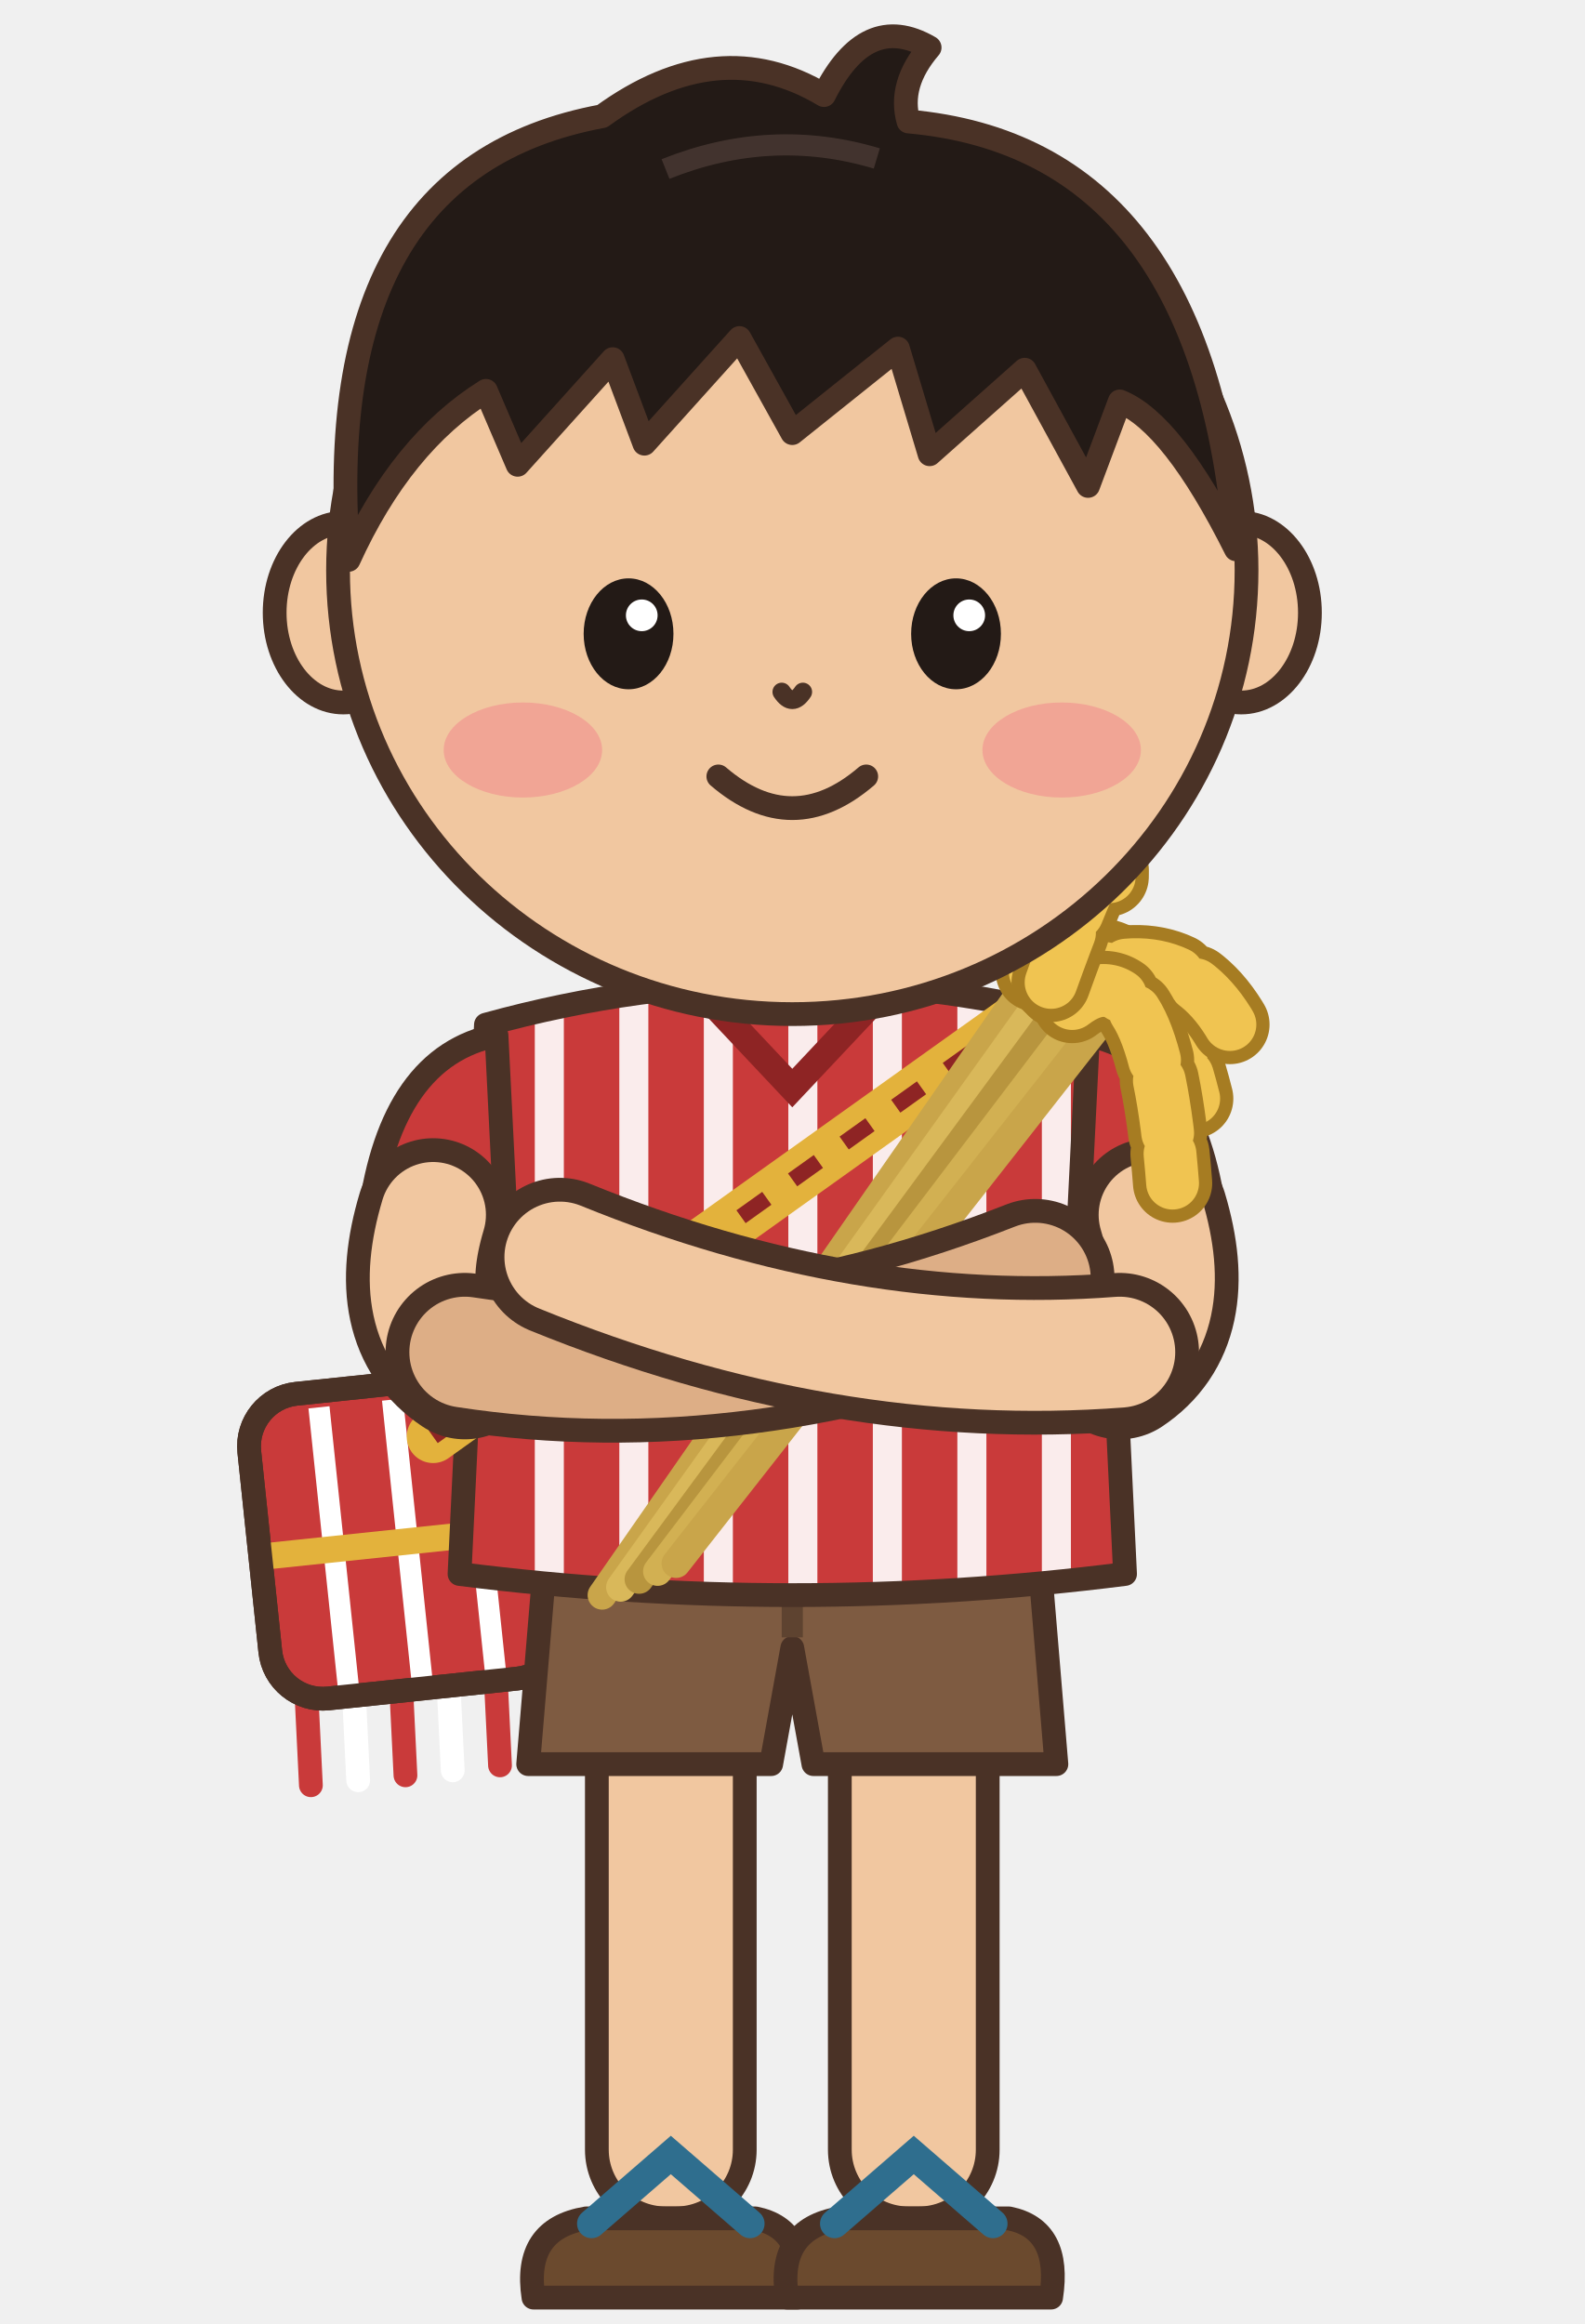
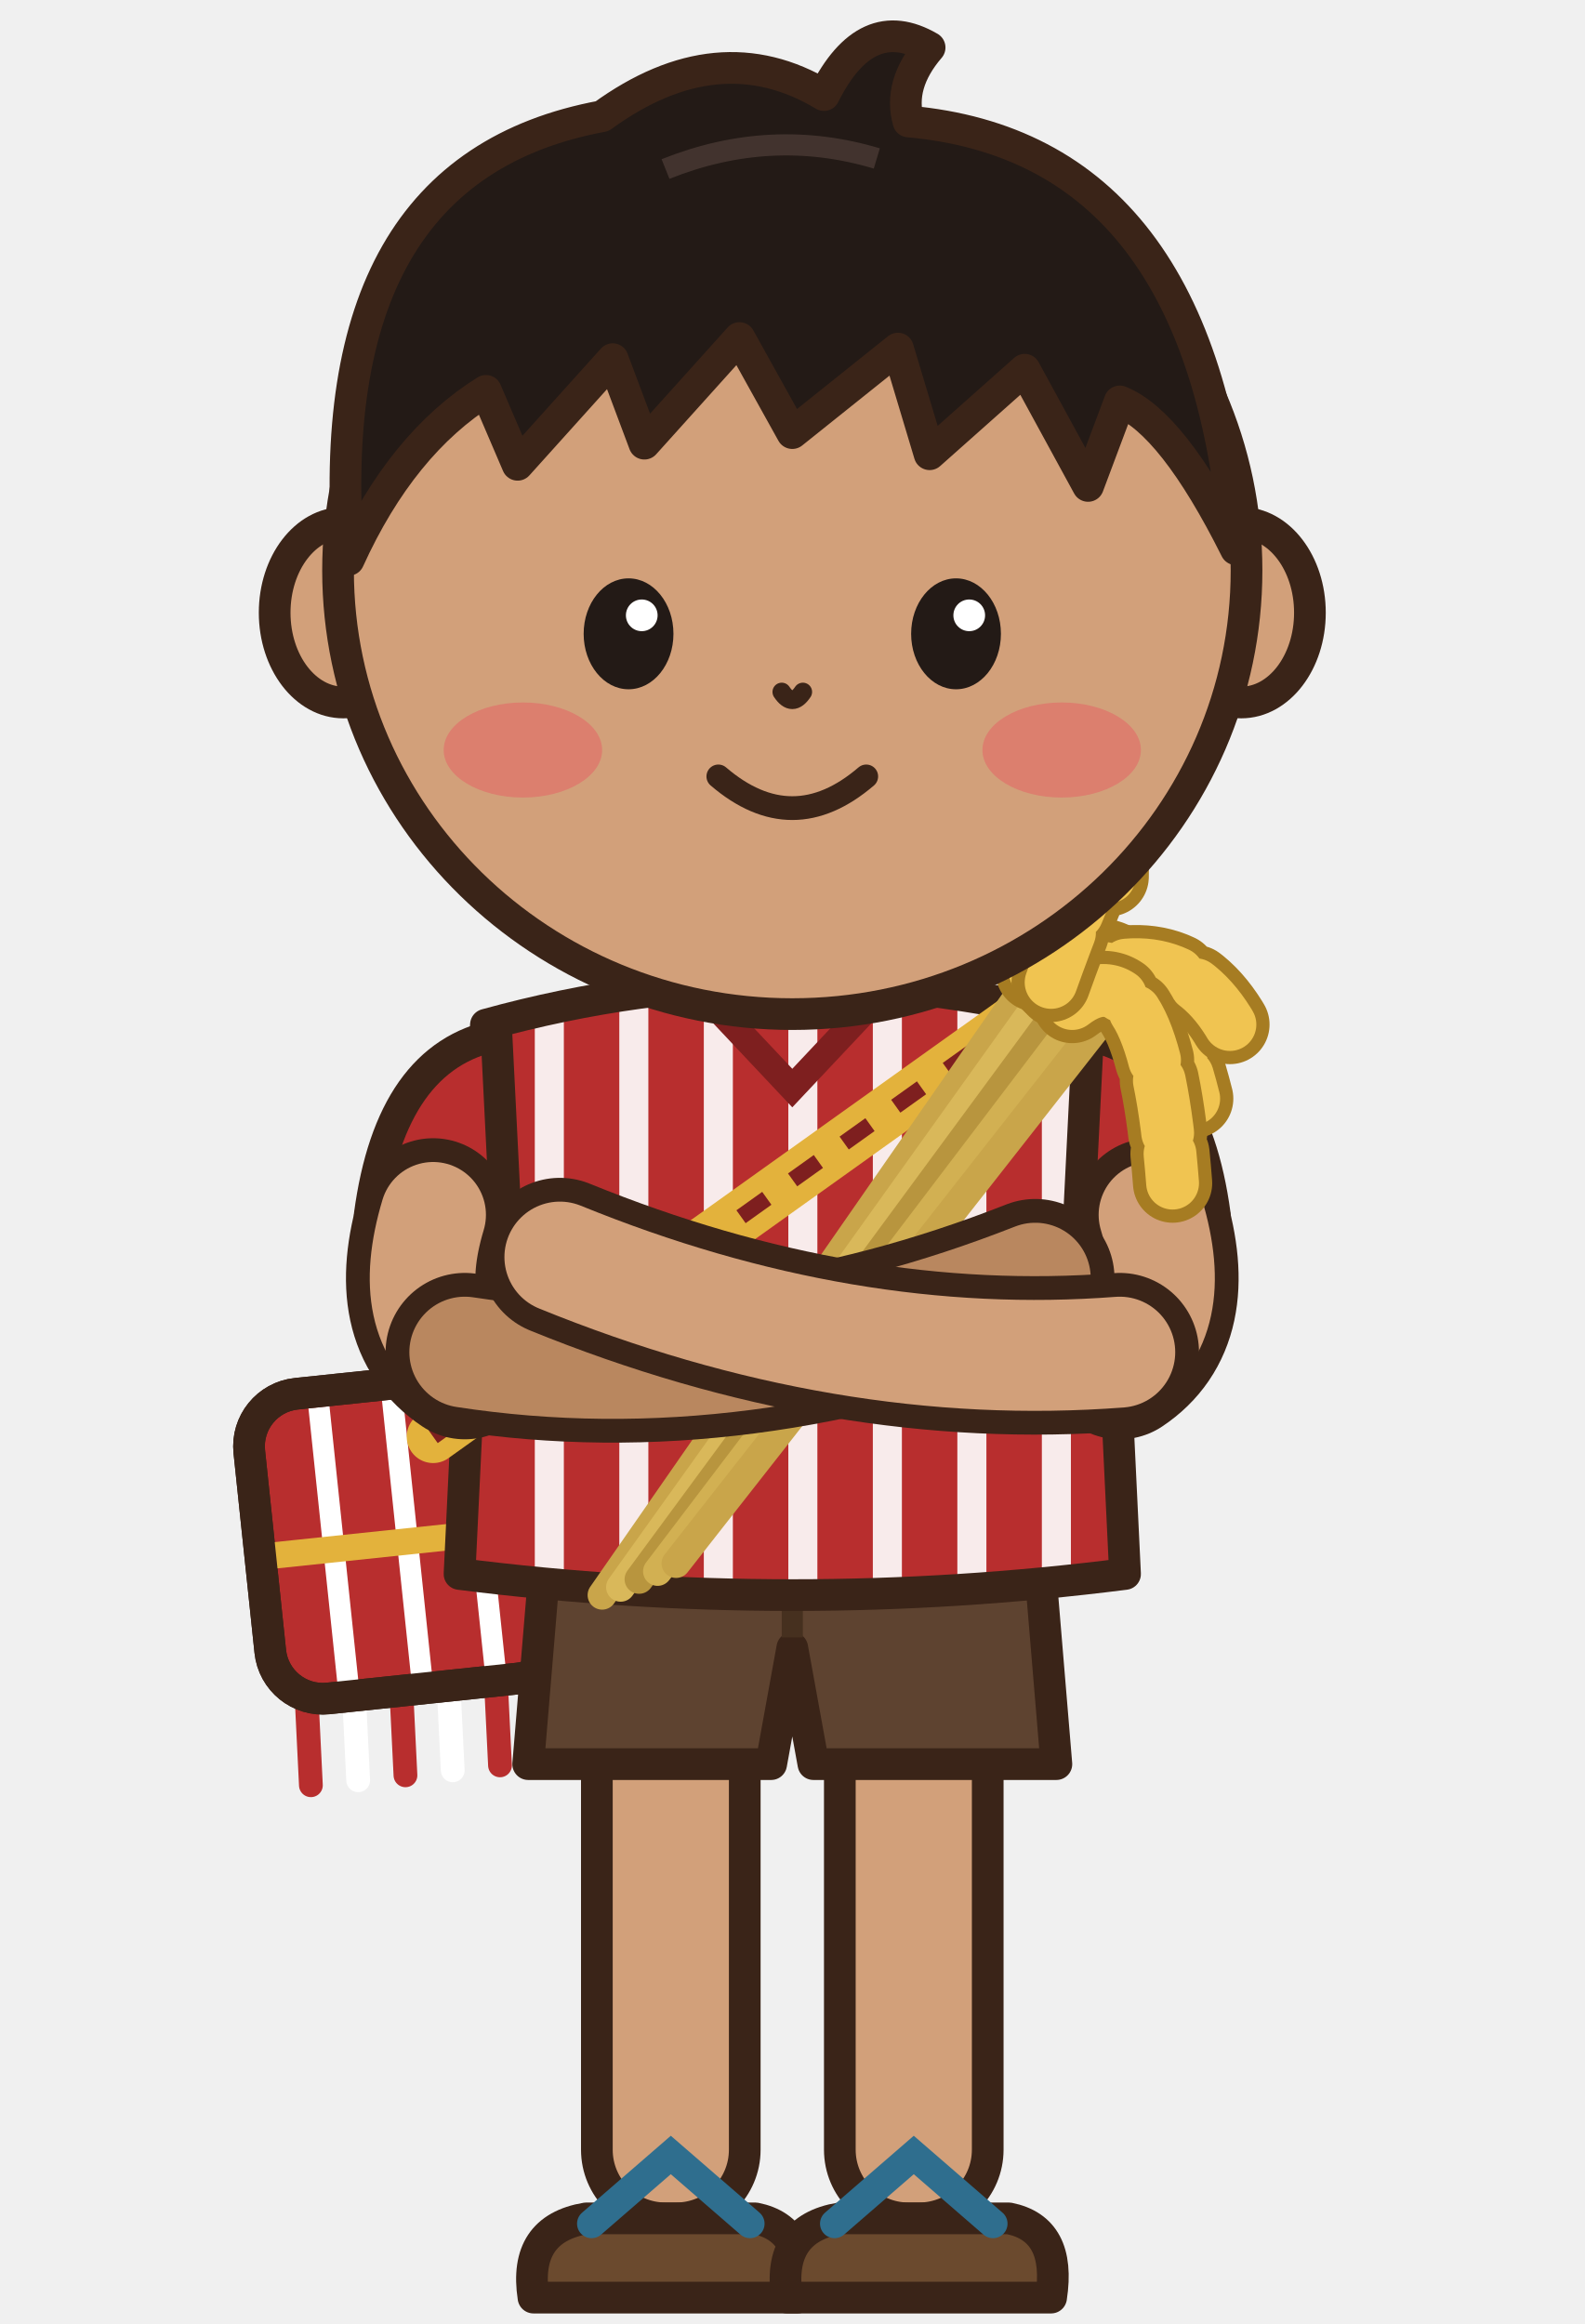
<svg xmlns="http://www.w3.org/2000/svg" width="60" height="88" viewBox="0 0 30 44">
  <g transform="rotate(-6 7.4 26.2)">
-     <path d="M5.20 31.8 L5.10 33.6" stroke="#C93A3A" stroke-width="0.45" stroke-linecap="round" />
+     <path d="M5.20 31.8 L5.10 33.6" stroke="#B82E2E" stroke-width="0.45" stroke-linecap="round" />
    <path d="M6.10 31.8 L6.00 33.6" stroke="#FFFFFF" stroke-width="0.45" stroke-linecap="round" />
-     <path d="M7.00 31.8 L6.90 33.6" stroke="#C93A3A" stroke-width="0.45" stroke-linecap="round" />
+     <path d="M7.00 31.8 L6.90 33.6" stroke="#B82E2E" stroke-width="0.45" stroke-linecap="round" />
    <path d="M7.90 31.8 L7.80 33.6" stroke="#FFFFFF" stroke-width="0.45" stroke-linecap="round" />
-     <path d="M8.80 31.8 L8.70 33.6" stroke="#C93A3A" stroke-width="0.45" stroke-linecap="round" />
+     <path d="M8.80 31.8 L8.70 33.6" stroke="#B82E2E" stroke-width="0.45" stroke-linecap="round" />
    <path d="M9.70 31.8 L9.60 33.6" stroke="#FFFFFF" stroke-width="0.45" stroke-linecap="round" />
-     <rect x="4.6" y="26.2" width="5.6" height="5.8" rx="1" fill="#C93A3A" stroke="#4A3226" stroke-width="0.45" stroke-linejoin="round" stroke-linecap="round" />
+     <rect x="4.6" y="26.2" width="5.6" height="5.8" rx="1" fill="#B82E2E" stroke="#3A2418" stroke-width="0.6" stroke-linejoin="round" stroke-linecap="round" />
    <path d="M6.0 26.5 V31.8 M7.4 26.5 V31.8 M8.8 26.5 V31.8" stroke="#FFFFFF" stroke-width="0.4" />
    <path d="M4.8 29.2 H10.0" stroke="#E3B23C" stroke-width="0.5" />
-     <rect x="4.6" y="26.2" width="5.6" height="5.8" rx="1" fill="none" stroke="#4A3226" stroke-width="0.45" stroke-linejoin="round" stroke-linecap="round" />
+     <rect x="4.6" y="26.2" width="5.6" height="5.8" rx="1" fill="none" stroke="#3A2418" stroke-width="0.6" stroke-linejoin="round" stroke-linecap="round" />
  </g>
-   <rect x="11.3" y="31" width="2.8" height="11" rx="1.3" fill="#F1C7A0" stroke="#4A3226" stroke-width="0.45" stroke-linejoin="round" stroke-linecap="round" />
-   <rect x="15.9" y="31" width="2.8" height="11" rx="1.3" fill="#F1C7A0" stroke="#4A3226" stroke-width="0.45" stroke-linejoin="round" stroke-linecap="round" />
-   <path d="M10.1 43.5 Q9.9 42.2 11.1 42 L14.3 42 Q15.3 42.2 15.1 43.5 Z" fill="#6B4A2E" stroke="#4A3226" stroke-width="0.45" stroke-linejoin="round" stroke-linecap="round" />
-   <path d="M14.9 43.5 Q14.7 42.2 15.9 42 L19.1 42 Q20.1 42.2 19.9 43.5 Z" fill="#6B4A2E" stroke="#4A3226" stroke-width="0.45" stroke-linejoin="round" stroke-linecap="round" />
+   <rect x="11.3" y="31" width="2.8" height="11" rx="1.3" fill="#D2A07A" stroke="#3A2418" stroke-width="0.6" stroke-linejoin="round" stroke-linecap="round" />
+   <rect x="15.9" y="31" width="2.8" height="11" rx="1.3" fill="#D2A07A" stroke="#3A2418" stroke-width="0.6" stroke-linejoin="round" stroke-linecap="round" />
+   <path d="M10.1 43.5 Q9.9 42.2 11.1 42 L14.3 42 Q15.3 42.2 15.1 43.5 Z" fill="#6B4A2E" stroke="#3A2418" stroke-width="0.6" stroke-linejoin="round" stroke-linecap="round" />
+   <path d="M14.9 43.5 Q14.7 42.2 15.9 42 L19.1 42 Q20.1 42.2 19.9 43.5 Z" fill="#6B4A2E" stroke="#3A2418" stroke-width="0.6" stroke-linejoin="round" stroke-linecap="round" />
  <path d="M11.2 42.1 L12.7 40.8 L14.2 42.1 M15.8 42.1 L17.3 40.8 L18.8 42.1" stroke="#2F6E8E" stroke-width="0.55" fill="none" stroke-linecap="round" />
-   <path d="M10.4 28.6 L19.6 28.6 L20 33.4 L15.4 33.4 L15 31.2 L14.6 33.4 L10 33.4 Z" fill="#7E5B41" stroke="#4A3226" stroke-width="0.45" stroke-linejoin="round" stroke-linecap="round" />
-   <path d="M15 29.2 V31" stroke="#5E4330" stroke-width="0.4" />
+   <path d="M10.4 28.6 L19.6 28.6 L20 33.4 L15.4 33.4 L15 31.2 L14.6 33.4 L10 33.4 Z" fill="#5E4330" stroke="#3A2418" stroke-width="0.6" stroke-linejoin="round" stroke-linecap="round" />
+   <path d="M15 29.2 V31" stroke="#46301F" stroke-width="0.4" />
  <defs>
    <clipPath id="ksChibiF">
      <path d="M9.2 19.4 Q15 17.8 20.8 19.4 L21.3 29.8 Q15 30.6 8.7 29.8 Z" />
    </clipPath>
  </defs>
-   <path d="M9.2 19.4 Q15 17.8 20.8 19.4 L21.3 29.8 Q15 30.6 8.7 29.8 Z" fill="#C93A3A" />
+   <path d="M9.2 19.4 Q15 17.8 20.8 19.4 L21.3 29.8 Q15 30.6 8.7 29.8 Z" fill="#B82E2E" />
  <g clip-path="url(#ksChibiF)">
    <path d="M10.4 17 V31" stroke="#FFFFFF" stroke-width="0.55" opacity="0.9" />
    <path d="M12 17 V31" stroke="#FFFFFF" stroke-width="0.55" opacity="0.9" />
    <path d="M13.6 17 V31" stroke="#FFFFFF" stroke-width="0.55" opacity="0.9" />
    <path d="M15.2 17 V31" stroke="#FFFFFF" stroke-width="0.55" opacity="0.9" />
    <path d="M16.8 17 V31" stroke="#FFFFFF" stroke-width="0.55" opacity="0.9" />
    <path d="M18.4 17 V31" stroke="#FFFFFF" stroke-width="0.55" opacity="0.9" />
    <path d="M20 17 V31" stroke="#FFFFFF" stroke-width="0.55" opacity="0.9" />
  </g>
-   <path d="M9.2 19.4 Q15 17.8 20.8 19.4 L21.3 29.8 Q15 30.6 8.7 29.8 Z" fill="none" stroke="#4A3226" stroke-width="0.45" stroke-linejoin="round" stroke-linecap="round" />
-   <path d="M13.4 18.9 L15 20.6 L16.6 18.9" fill="none" stroke="#8E2424" stroke-width="0.5" />
+   <path d="M9.2 19.4 Q15 17.8 20.8 19.4 L21.3 29.8 Q15 30.6 8.7 29.8 Z" fill="none" stroke="#3A2418" stroke-width="0.6" stroke-linejoin="round" stroke-linecap="round" />
+   <path d="M13.4 18.9 L15 20.6 L16.6 18.9" fill="none" stroke="#7E1F1F" stroke-width="0.5" />
  <path d="M19.4 19.2 L8.2 27.2" stroke="#E3B23C" stroke-width="1" stroke-linecap="round" />
-   <path d="M19.4 19.2 L8.2 27.2" stroke="#8E2424" stroke-width="0.3" stroke-dasharray="0.6 0.6" />
-   <path d="M9.4 19.6 Q7.4 20 7 23 L9.6 23.6 Z" fill="#C93A3A" stroke="#4A3226" stroke-width="0.45" stroke-linejoin="round" stroke-linecap="round" />
-   <path d="M20.6 19.6 Q22.6 20 23 23 L20.4 23.6 Z" fill="#C93A3A" stroke="#4A3226" stroke-width="0.45" stroke-linejoin="round" stroke-linecap="round" />
-   <path d="M8.2 23 Q7.6 25 8.8 25.8" stroke="#4A3226" stroke-width="2.9" fill="none" stroke-linecap="round" />
-   <path d="M8.2 23 Q7.6 25 8.8 25.8" stroke="#F1C7A0" stroke-width="2" fill="none" stroke-linecap="round" />
-   <path d="M21.8 23 Q22.4 25 21.2 25.8" stroke="#4A3226" stroke-width="2.9" fill="none" stroke-linecap="round" />
-   <path d="M21.8 23 Q22.4 25 21.2 25.8" stroke="#F1C7A0" stroke-width="2" fill="none" stroke-linecap="round" />
+   <path d="M19.4 19.2 L8.2 27.2" stroke="#7E1F1F" stroke-width="0.3" stroke-dasharray="0.6 0.6" />
+   <path d="M9.4 19.6 Q7.4 20 7 23 L9.6 23.6 Z" fill="#B82E2E" stroke="#3A2418" stroke-width="0.6" stroke-linejoin="round" stroke-linecap="round" />
+   <path d="M20.6 19.6 Q22.6 20 23 23 L20.4 23.6 Z" fill="#B82E2E" stroke="#3A2418" stroke-width="0.6" stroke-linejoin="round" stroke-linecap="round" />
+   <path d="M8.2 23 Q7.6 25 8.8 25.8" stroke="#3A2418" stroke-width="2.9" fill="none" stroke-linecap="round" />
+   <path d="M8.2 23 Q7.6 25 8.8 25.8" stroke="#D2A07A" stroke-width="2" fill="none" stroke-linecap="round" />
+   <path d="M21.8 23 Q22.4 25 21.2 25.8" stroke="#3A2418" stroke-width="2.9" fill="none" stroke-linecap="round" />
+   <path d="M21.8 23 Q22.4 25 21.2 25.8" stroke="#D2A07A" stroke-width="2" fill="none" stroke-linecap="round" />
  <path d="M11.40 30.20 L19.60 18.40" stroke="#C9A54A" stroke-width="0.55" stroke-linecap="round" />
  <path d="M11.75 30.05 L19.90 18.65" stroke="#D9B85A" stroke-width="0.55" stroke-linecap="round" />
  <path d="M12.10 29.90 L20.20 18.90" stroke="#B8953E" stroke-width="0.55" stroke-linecap="round" />
  <path d="M12.45 29.75 L20.50 19.15" stroke="#D2B052" stroke-width="0.55" stroke-linecap="round" />
  <path d="M12.80 29.60 L20.80 19.40" stroke="#C9A54A" stroke-width="0.55" stroke-linecap="round" />
  <path d="M19.6 18.4 Q21.70 17.20 22.6 20.8" stroke="#A67C22" stroke-width="1.5" fill="none" stroke-dasharray="1 0.4" stroke-linecap="round" />
  <path d="M19.6 18.4 Q21.70 17.20 22.6 20.8" stroke="#F0C451" stroke-width="1" fill="none" stroke-dasharray="1 0.4" stroke-linecap="round" />
  <path d="M20.0 18.7 Q22.30 17.50 23.4 19.6" stroke="#A67C22" stroke-width="1.5" fill="none" stroke-dasharray="1 0.4" stroke-linecap="round" />
  <path d="M20.0 18.7 Q22.30 17.50 23.4 19.6" stroke="#F0C451" stroke-width="1" fill="none" stroke-dasharray="1 0.4" stroke-linecap="round" />
  <path d="M20.3 19.0 Q21.85 17.80 22.2 22.4" stroke="#A67C22" stroke-width="1.5" fill="none" stroke-dasharray="1 0.4" stroke-linecap="round" />
  <path d="M20.3 19.0 Q21.85 17.80 22.2 22.4" stroke="#F0C451" stroke-width="1" fill="none" stroke-dasharray="1 0.4" stroke-linecap="round" />
  <path d="M19.9 18.6 Q21.05 15.40 21.0 16.6" stroke="#A67C22" stroke-width="1.5" fill="none" stroke-dasharray="1 0.4" stroke-linecap="round" />
  <path d="M19.9 18.6 Q21.05 15.40 21.0 16.6" stroke="#F0C451" stroke-width="1" fill="none" stroke-dasharray="1 0.4" stroke-linecap="round" />
-   <path d="M8.8 25.6 Q14 26.4 19.6 24.2" stroke="#4A3226" stroke-width="3" fill="none" stroke-linecap="round" />
-   <path d="M8.8 25.6 Q14 26.4 19.6 24.2" stroke="#DDAE86" stroke-width="2.1" fill="none" stroke-linecap="round" />
-   <path d="M21.2 25.6 Q16 26 10.6 23.8" stroke="#4A3226" stroke-width="3" fill="none" stroke-linecap="round" />
-   <path d="M21.2 25.6 Q16 26 10.6 23.8" stroke="#F1C7A0" stroke-width="2.1" fill="none" stroke-linecap="round" />
-   <ellipse cx="6.5" cy="11.6" rx="1.3" ry="1.7" fill="#F1C7A0" stroke="#4A3226" stroke-width="0.45" stroke-linejoin="round" stroke-linecap="round" />
-   <ellipse cx="23.5" cy="11.6" rx="1.3" ry="1.7" fill="#F1C7A0" stroke="#4A3226" stroke-width="0.45" stroke-linejoin="round" stroke-linecap="round" />
-   <ellipse cx="15" cy="10.8" rx="8.6" ry="8.4" fill="#F1C7A0" stroke="#4A3226" stroke-width="0.45" stroke-linejoin="round" stroke-linecap="round" />
-   <path d="M6.6 10.6 Q6 3.2 11.4 2.2 Q13.6 0.6 15.6 1.8 Q16.4 0.2 17.6 0.9 Q17 1.6 17.2 2.3 Q22.8 2.8 23.4 10.4 Q22.2 8 21.2 7.6 L20.6 9.2 L19.4 7 L17.6 8.6 L17 6.6 L15 8.2 L14 6.4 L12.2 8.4 L11.6 6.8 L9.8 8.8 L9.2 7.4 Q7.6 8.4 6.6 10.6 Z" fill="#231A16" stroke="#4A3226" stroke-width="0.45" stroke-linejoin="round" stroke-linecap="round" />
+   <path d="M8.8 25.6 Q14 26.4 19.6 24.2" stroke="#3A2418" stroke-width="3" fill="none" stroke-linecap="round" />
+   <path d="M8.8 25.6 Q14 26.4 19.6 24.2" stroke="#B9875F" stroke-width="2.1" fill="none" stroke-linecap="round" />
+   <path d="M21.2 25.6 Q16 26 10.6 23.8" stroke="#3A2418" stroke-width="3" fill="none" stroke-linecap="round" />
+   <path d="M21.2 25.6 Q16 26 10.6 23.8" stroke="#D2A07A" stroke-width="2.1" fill="none" stroke-linecap="round" />
+   <ellipse cx="6.5" cy="11.6" rx="1.3" ry="1.7" fill="#D2A07A" stroke="#3A2418" stroke-width="0.6" stroke-linejoin="round" stroke-linecap="round" />
+   <ellipse cx="23.5" cy="11.6" rx="1.3" ry="1.7" fill="#D2A07A" stroke="#3A2418" stroke-width="0.6" stroke-linejoin="round" stroke-linecap="round" />
+   <ellipse cx="15" cy="10.8" rx="8.6" ry="8.4" fill="#D2A07A" stroke="#3A2418" stroke-width="0.6" stroke-linejoin="round" stroke-linecap="round" />
+   <path d="M6.6 10.6 Q6 3.2 11.4 2.2 Q13.6 0.6 15.6 1.8 Q16.4 0.2 17.6 0.9 Q17 1.6 17.2 2.3 Q22.8 2.8 23.4 10.4 Q22.2 8 21.2 7.6 L20.6 9.2 L19.4 7 L17.6 8.6 L17 6.6 L15 8.2 L14 6.4 L12.2 8.4 L11.6 6.8 L9.8 8.8 L9.2 7.4 Q7.6 8.4 6.6 10.6 Z" fill="#231A16" stroke="#3A2418" stroke-width="0.6" stroke-linejoin="round" stroke-linecap="round" />
  <path d="M12.6 3.2 Q14.6 2.4 16.6 3" stroke="#4A3A34" stroke-width="0.4" fill="none" opacity="0.8" />
  <ellipse cx="11.9" cy="12" rx="0.85" ry="1.05" fill="#231A16" />
  <ellipse cx="18.1" cy="12" rx="0.85" ry="1.05" fill="#231A16" />
  <circle cx="12.15" cy="11.65" r="0.3" fill="#FFFFFF" />
  <circle cx="18.35" cy="11.65" r="0.3" fill="#FFFFFF" />
-   <ellipse cx="9.9" cy="14.2" rx="1.5" ry="0.9" fill="#F28E8E" opacity="0.6" />
-   <ellipse cx="20.1" cy="14.2" rx="1.5" ry="0.9" fill="#F28E8E" opacity="0.6" />
-   <path d="M14.8 13.1 Q15 13.4 15.2 13.1" stroke="#4A3226" stroke-width="0.35" fill="none" stroke-linecap="round" />
-   <path d="M13.6 14.7 Q15 15.9 16.4 14.7" stroke="#4A3226" stroke-width="0.45" fill="none" stroke-linecap="round" />
+   <ellipse cx="9.9" cy="14.2" rx="1.5" ry="0.9" fill="#E0706A" opacity="0.7" />
+   <ellipse cx="20.1" cy="14.2" rx="1.5" ry="0.9" fill="#E0706A" opacity="0.7" />
+   <path d="M14.8 13.1 Q15 13.4 15.2 13.1" stroke="#3A2418" stroke-width="0.35" fill="none" stroke-linecap="round" />
+   <path d="M13.6 14.7 Q15 15.9 16.4 14.7" stroke="#3A2418" stroke-width="0.45" fill="none" stroke-linecap="round" />
</svg>
